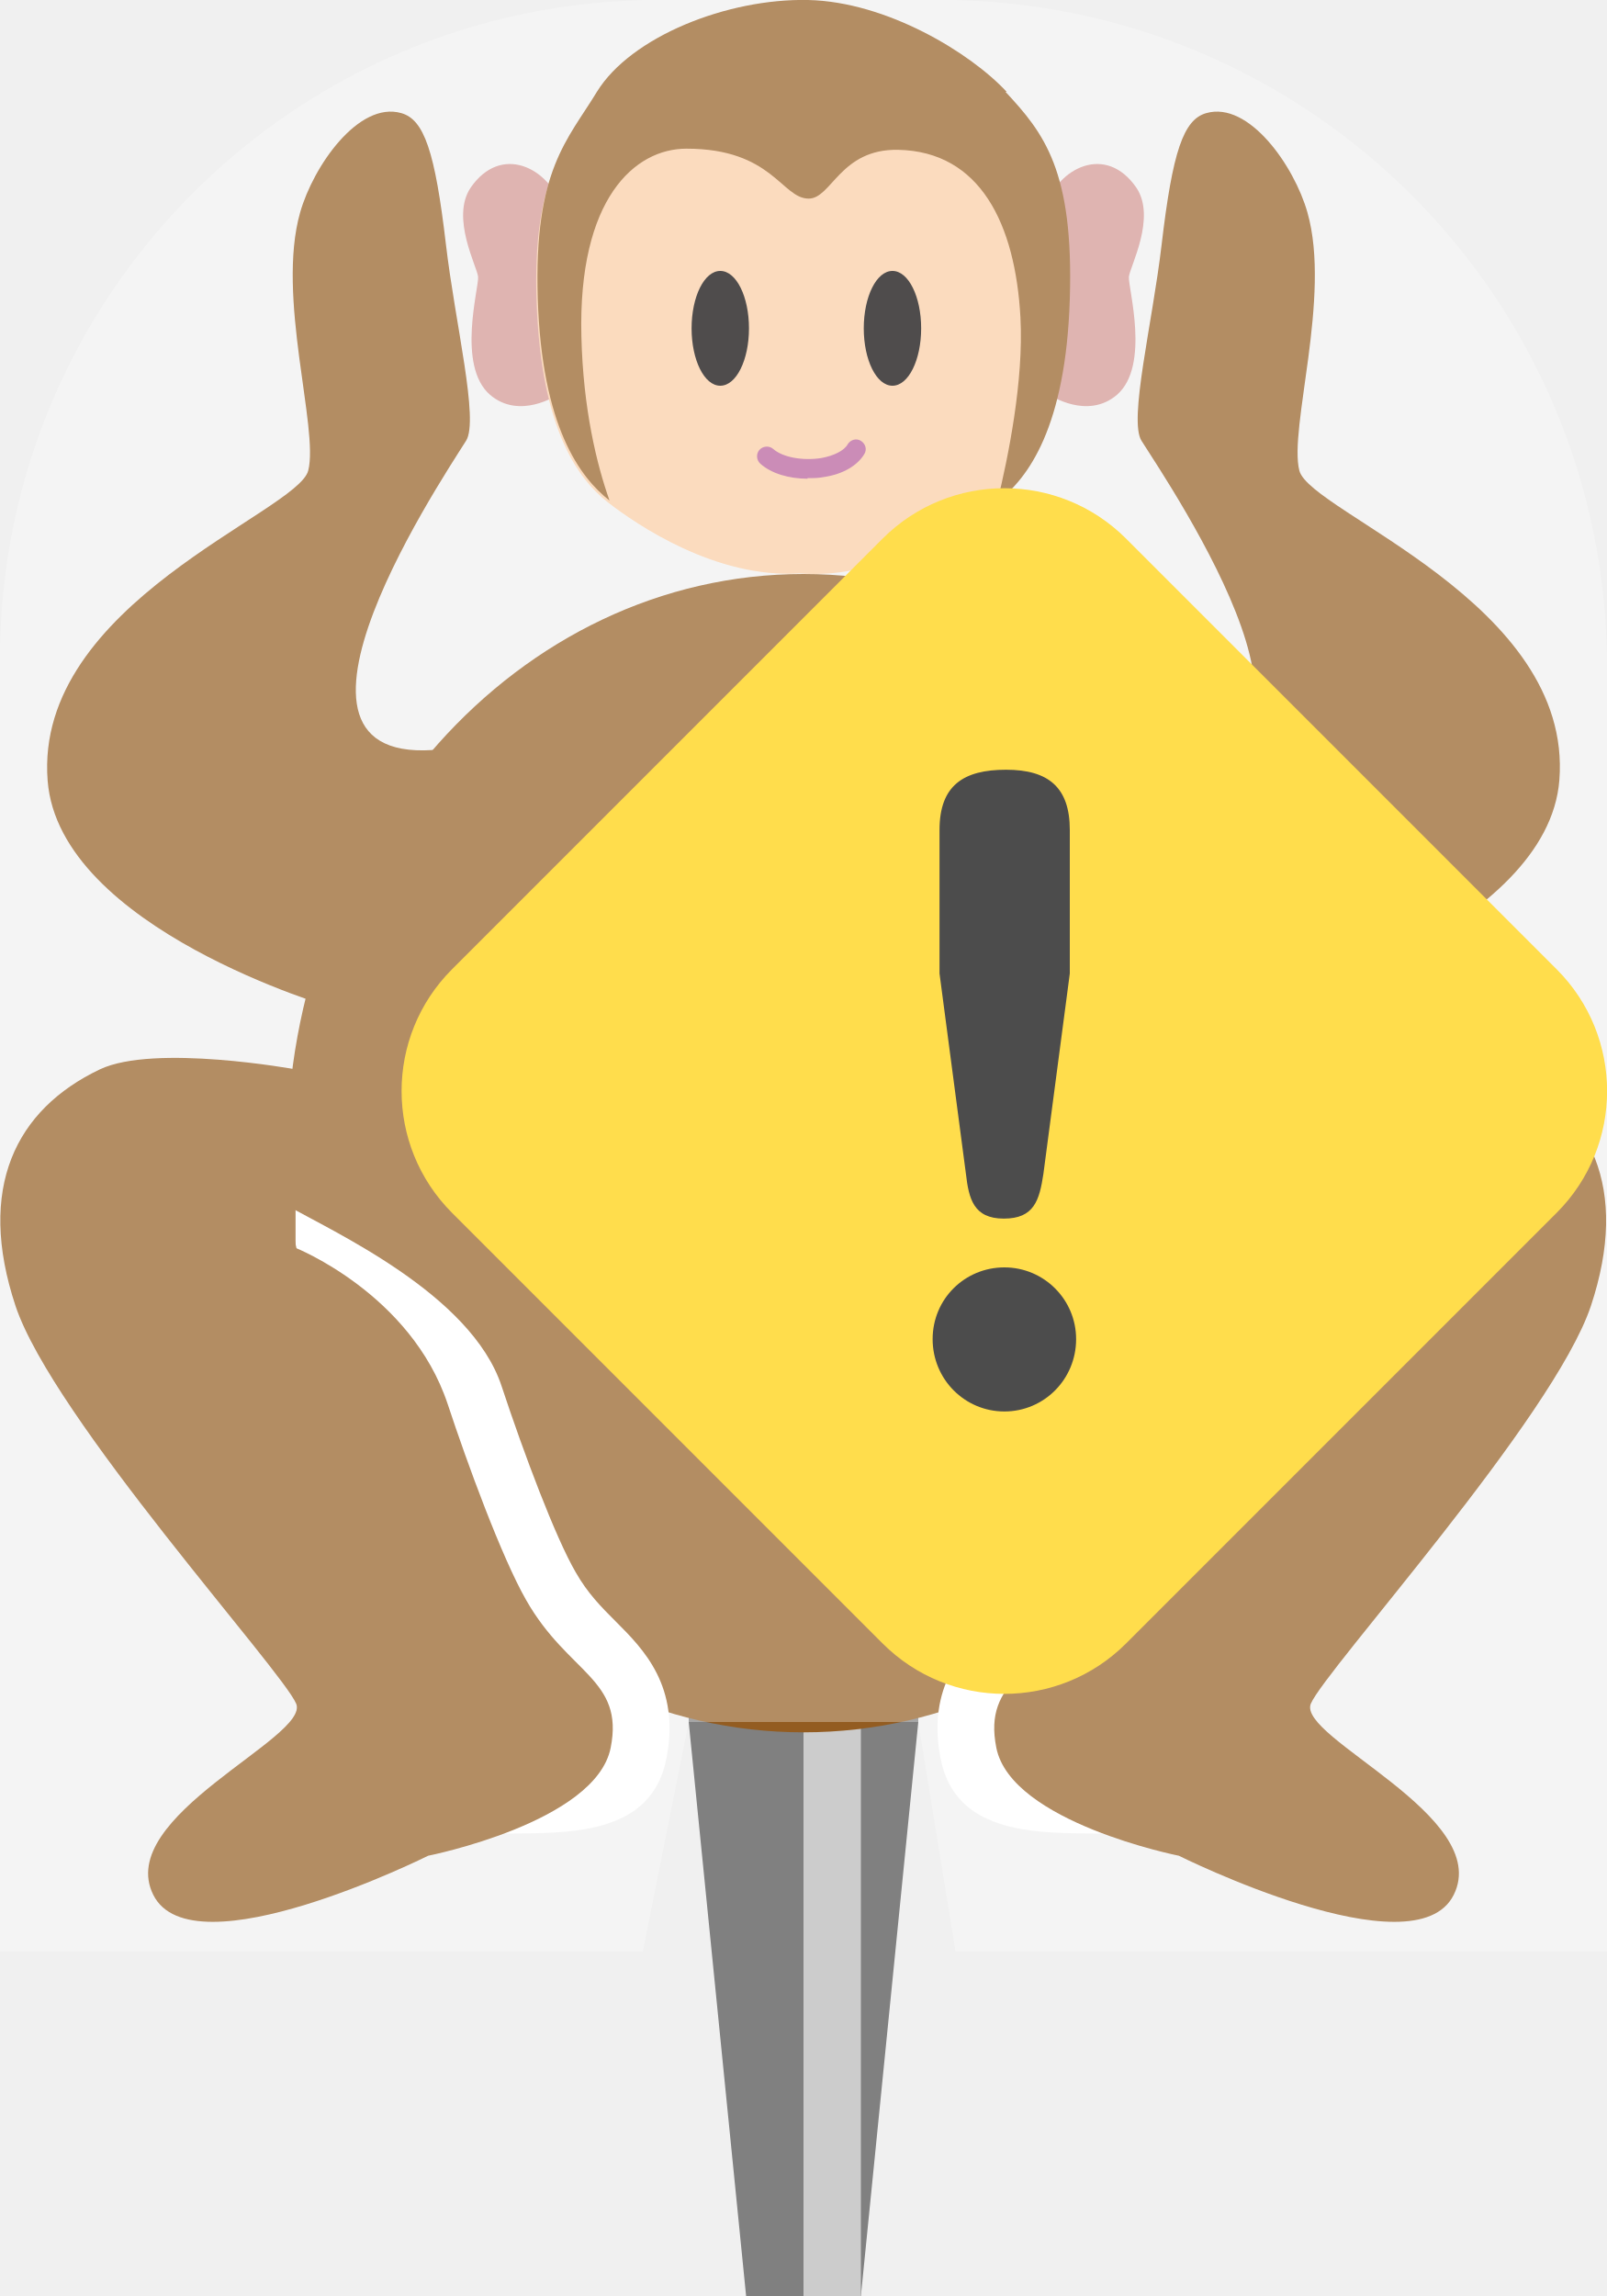
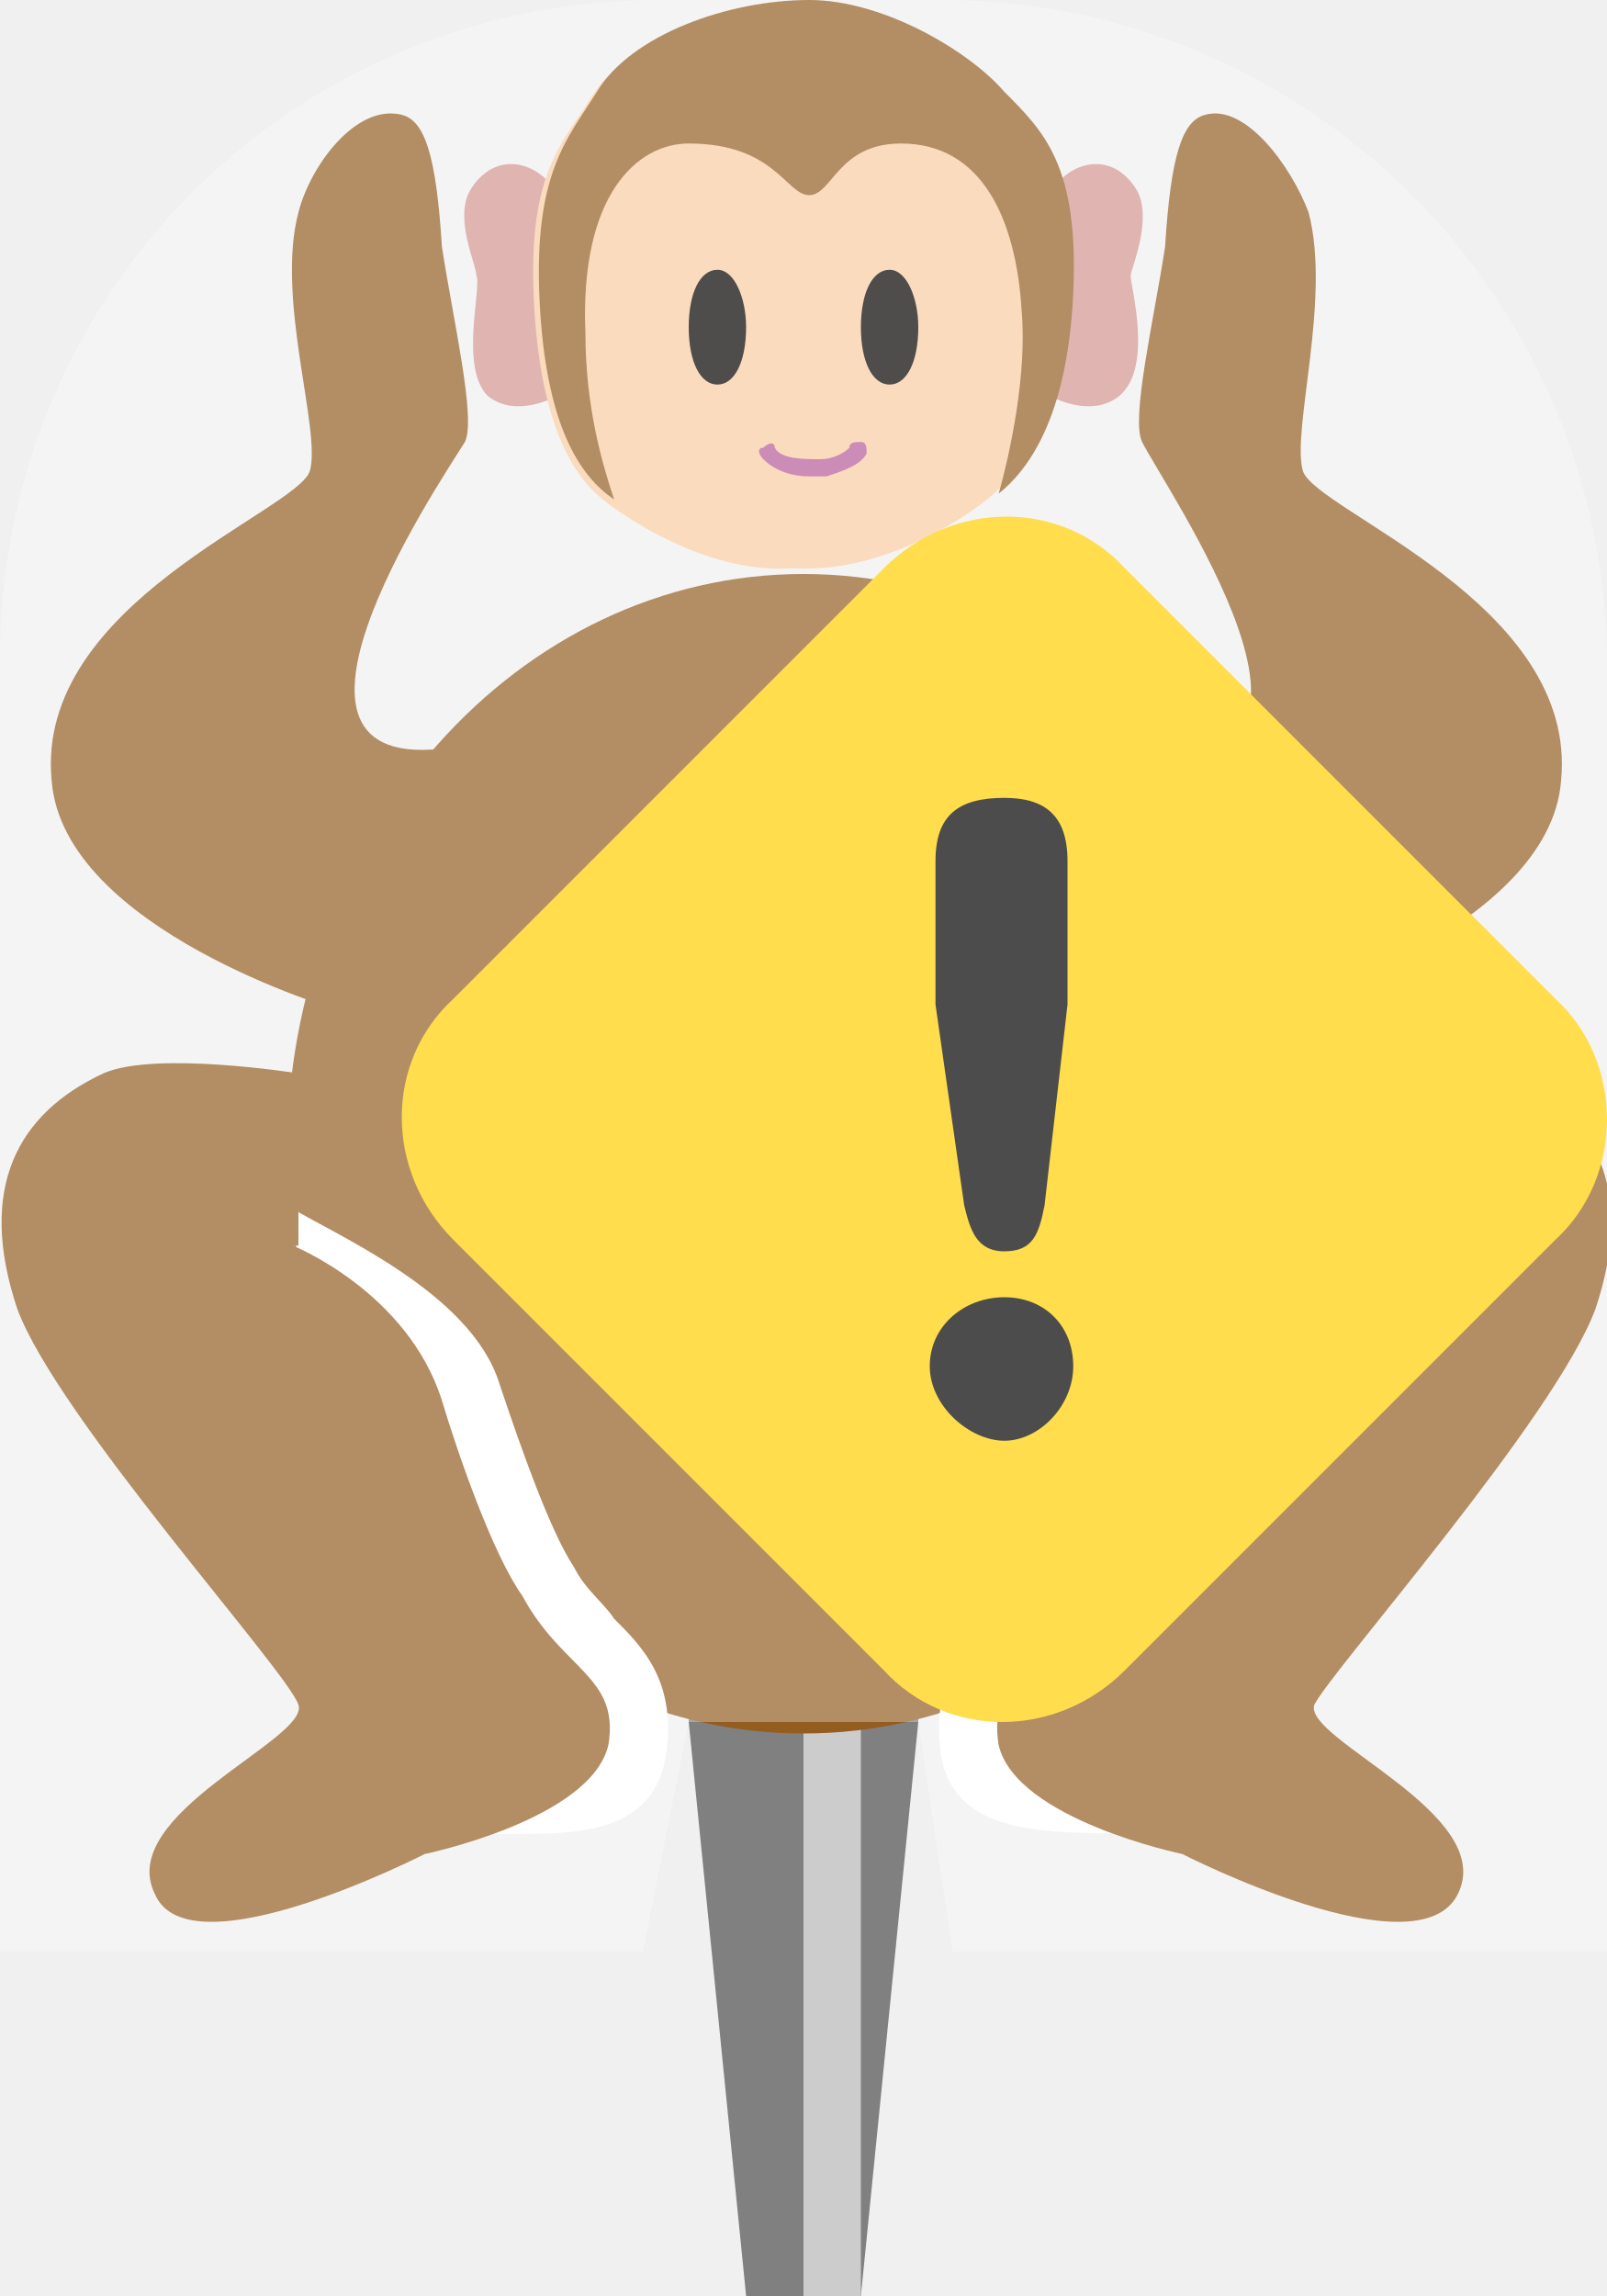
- <svg xmlns="http://www.w3.org/2000/svg" viewBox="0 0 28 40">
-   <defs>
-     <style>
-       .cls-1, .cls-2 {
-         fill: #fff;
-       }
- 
-       .cls-3 {
-         fill: #935c21;
-       }
- 
-       .cls-4 {
-         fill: #b55b99;
-       }
- 
-       .cls-2 {
-         opacity: .3;
-       }
- 
-       .cls-5 {
-         fill: #040000;
-       }
- 
-       .cls-6 {
-         fill: gray;
-       }
- 
-       .cls-7 {
-         fill: #f9cca2;
-       }
- 
-       .cls-8 {
-         fill: #ffce00;
-       }
- 
-       .cls-9 {
-         fill: #ccc;
-       }
- 
-       .cls-10 {
-         fill: #d19490;
-       }
-     </style>
-   </defs>
-   <g id="_ピン" data-name="ピン">
-     <g id="_ピン-2" data-name="ピン">
-       <rect class="cls-6" x="12" y="20" width="4" height="10" />
-       <polygon class="cls-6" points="15 40 13 40 12 30 16 30 15 40" />
-       <rect class="cls-9" x="14" y="20" width="1" height="20" />
+ <svg xmlns="http://www.w3.org/2000/svg" version="1.1" x="0px" y="0px" viewBox="0 0 28 40" style="enable-background:new 0 0 28 40;" xml:space="preserve">
+   <style type="text/css">
+ 	.st0{display:none;}
+ 	.st1{fill:#808080;}
+ 	.st2{fill:#CCCCCC;}
+ 	.st3{fill:#D19490;}
+ 	.st4{fill:#F9CCA2;}
+ 	.st5{fill:#935C21;}
+ 	.st6{fill:#B55B99;}
+ 	.st7{fill:#040000;}
+ 	.st8{fill:#FFFFFF;}
+ 	.st9{fill:#1B1464;}
+ 	.st10{fill:#2E3192;}
+ 	.st11{fill:#FFCE00;}
+ 	.st12{opacity:0.3;fill:#FFFFFF;}
+ 	.st13{fill:#A6A6A6;}
+ 	.st14{fill:#D5D5D5;}
+ 	.st15{fill:#666666;}
+ 	.st16{fill:#7D7D7D;}
+ 	.st17{fill:#010101;}
+ 	.st18{fill:#FF0000;}
+ 	.st19{fill:#F2F2F2;}
+ </style>
+   <g id="ガイド_00000162338702563158607440000009963323815856875396_" class="st0">
+ </g>
+   <g id="ピン">
+     <g id="ピン_00000178200821674323619740000011794091811933454987_">
+       <rect x="12" y="20" class="st1" width="4" height="10" />
+       <polygon class="st1" points="15,40 13,40 12,30 16,30   " />
+       <rect x="14" y="20" class="st2" width="1" height="20" />
    </g>
  </g>
-   <g id="_ノーマル" data-name="ノーマル">
-     <g id="_耳" data-name="耳">
-       <path id="_右耳" data-name="右耳" class="cls-10" d="M9.79,3.61c-.23-.69-1.06-1.11-1.59-.34-.35,.52,.11,1.37,.13,1.55s-.38,1.55,.21,2.06c.52,.44,1.17,0,1.17,0,0,0,.27-1.51,.25-2.16s-.18-1.1-.18-1.1Z" />
-       <path id="_左耳" data-name="左耳" class="cls-10" d="M18.21,3.61c.23-.69,1.06-1.11,1.59-.34,.35,.52-.11,1.37-.13,1.55s.38,1.55-.21,2.06c-.52,.44-1.17,0-1.17,0,0,0-.27-1.51-.25-2.16s.18-1.1,.18-1.1Z" />
+   <g id="ノーマル">
+     <g id="耳">
+       <path id="右耳" class="st3" d="M9.8,3.6C9.6,2.9,8.7,2.5,8.2,3.3C7.9,3.8,8.3,4.6,8.3,4.8C8.4,5,8,6.4,8.5,6.9    c0.5,0.4,1.2,0,1.2,0S10,5.4,10,4.7S9.8,3.6,9.8,3.6z" />
+       <path id="左耳" class="st3" d="M18.2,3.6c0.2-0.7,1.1-1.1,1.6-0.3c0.3,0.5-0.1,1.4-0.1,1.5c0,0.2,0.4,1.6-0.2,2.1    c-0.5,0.4-1.2,0-1.2,0S18,5.4,18,4.7S18.2,3.6,18.2,3.6z" />
    </g>
    <g>
-       <path id="_顔" data-name="顔" class="cls-7" d="M17.45,1.73c-.63-.68-2.08-1.55-3.43-1.57h0c-1.39-.03-3.07,.63-3.65,1.57-.51,.82-1.1,1.34-1.02,3.55s.73,3.07,1.24,3.47c.5,.39,1.88,1.33,3.34,1.24,1.47,.12,2.88-.84,3.39-1.24s1.17-1.26,1.24-3.47-.45-2.84-1.11-3.55Z" />
-       <path id="_頭" data-name="頭" class="cls-3" d="M17.54,1.6C16.91,.92,15.45,.03,14.08,0h0c-1.41-.03-3.09,.64-3.68,1.6-.51,.84-1.1,1.36-1.03,3.6,.07,2.24,.74,3.12,1.25,3.52,0,0,0,0,0,0-.22-.62-.46-1.59-.49-2.86-.06-2.4,.93-3.27,1.83-3.27,1.5,0,1.66,.87,2.13,.87,.4,0,.55-.87,1.56-.85,1.43,.03,2.04,1.29,2.13,2.92,.06,1.11-.22,2.46-.4,3.2,0,0,0,0,.01,0,.52-.4,1.18-1.28,1.25-3.52s-.45-2.89-1.12-3.61Z" />
-       <path id="_口" data-name="口" class="cls-4" d="M14.07,8.34c-.32,0-.63-.09-.82-.26-.07-.06-.08-.17-.02-.24,.06-.07,.17-.08,.24-.02,.17,.15,.52,.21,.84,.16,.22-.04,.4-.13,.46-.24,.05-.08,.15-.11,.23-.06,.08,.05,.11,.15,.06,.23-.12,.2-.37,.35-.7,.4-.1,.02-.19,.02-.29,.02Z" />
-       <path id="_目" data-name="目" class="cls-5" d="M13.05,5.72c0,.55-.22,1-.5,1s-.5-.45-.5-1,.22-1,.5-1,.5,.45,.5,1Z" />
-       <path id="_目-2" data-name="目" class="cls-5" d="M16.05,5.72c0,.55-.22,1-.5,1s-.5-.45-.5-1,.22-1,.5-1,.5,.45,.5,1Z" />
+       <path id="顔" class="st4" d="M17.4,1.7c-0.6-0.7-2.1-1.6-3.4-1.6l0,0c-1.4,0-3.1,0.6-3.7,1.6c-0.5,0.8-1.1,1.3-1,3.5    s0.7,3.1,1.2,3.5c0.5,0.4,1.9,1.3,3.3,1.2c1.5,0.1,2.9-0.8,3.4-1.2c0.5-0.4,1.2-1.3,1.2-3.5C18.6,3.1,18.1,2.4,17.4,1.7z" />
+       <path id="頭" class="st5" d="M17.5,1.6C16.9,0.9,15.4,0,14.1,0l0,0c-1.4,0-3.1,0.6-3.7,1.6C9.9,2.4,9.3,3,9.4,5.2    c0.1,2.2,0.7,3.1,1.3,3.5c0,0,0,0,0,0c-0.2-0.6-0.5-1.6-0.5-2.9c-0.1-2.4,0.9-3.3,1.8-3.3c1.5,0,1.7,0.9,2.1,0.9    c0.4,0,0.5-0.9,1.6-0.9c1.4,0,2,1.3,2.1,2.9c0.1,1.1-0.2,2.5-0.4,3.2c0,0,0,0,0,0c0.5-0.4,1.2-1.3,1.3-3.5S18.2,2.3,17.5,1.6z" />
+       <path id="口" class="st6" d="M14.1,8.3c-0.3,0-0.6-0.1-0.8-0.3c-0.1-0.1-0.1-0.2,0-0.2c0.1-0.1,0.2-0.1,0.2,0C13.6,8,14,8,14.3,8    c0.2,0,0.4-0.1,0.5-0.2c0-0.1,0.1-0.1,0.2-0.1c0.1,0,0.1,0.1,0.1,0.2c-0.1,0.2-0.4,0.3-0.7,0.4C14.3,8.3,14.2,8.3,14.1,8.3z" />
+       <path id="目_00000005986313732981105460000017607434955032015025_" class="st7" d="M13,5.7c0,0.6-0.2,1-0.5,1    c-0.3,0-0.5-0.4-0.5-1c0-0.6,0.2-1,0.5-1C12.8,4.7,13,5.2,13,5.7z" />
+       <path id="目" class="st7" d="M16,5.7c0,0.6-0.2,1-0.5,1c-0.3,0-0.5-0.4-0.5-1c0-0.6,0.2-1,0.5-1C15.8,4.7,16,5.2,16,5.7z" />
    </g>
-     <path id="_手" data-name="手" class="cls-3" d="M20.04,13c3.93,.75,.35-4.53-.15-5.32-.23-.36,.19-2.05,.35-3.42,.19-1.62,.38-2.18,.78-2.29,.74-.21,1.53,.92,1.76,1.73,.42,1.47-.33,3.77-.14,4.5s4.77,2.3,4.53,5.39c-.2,2.58-4.98,3.96-4.98,3.96" />
-     <path id="_手-2" data-name="手" class="cls-3" d="M8.04,13c-3.93,.75-.42-4.53,.08-5.32,.23-.36-.19-2.05-.35-3.42-.19-1.62-.38-2.18-.78-2.29-.74-.21-1.53,.92-1.76,1.73-.42,1.47,.33,3.77,.14,4.5S.59,10.51,.83,13.6c.2,2.58,4.98,3.96,4.98,3.96" />
-     <ellipse id="_胴" data-name="胴" class="cls-3" cx="14" cy="20.09" rx="9" ry="10.09" />
-     <g id="_足" data-name="足">
-       <path class="cls-1" d="M7,30l-2-9c.78,.45,3.21,1.54,3.74,3.15,.39,1.18,.94,2.64,1.29,3.24,.21,.37,.45,.61,.7,.86,.48,.48,1.13,1.13,.88,2.39-.34,1.73-2.65,1.15-3.62,1.36l-1-2Z" />
-       <path id="_足-2" data-name="足" class="cls-3" d="M5.15,21.74s2.01,.8,2.65,2.72c.34,1.03,.94,2.67,1.37,3.42,.73,1.28,1.71,1.37,1.47,2.57-.26,1.3-3.18,1.88-3.18,1.88,0,0-4.11,2.05-4.79,.68s2.74-2.74,2.49-3.33S.92,24.7,.27,22.75c-.68-2.05,0-3.42,1.47-4.12,.95-.45,3.41,0,3.41,0v3.11Z" />
+     <path id="手" class="st5" d="M20,13c3.9,0.7,0.3-4.5-0.1-5.3c-0.2-0.4,0.2-2.1,0.4-3.4C20.4,2.7,20.6,2.1,21,2   c0.7-0.2,1.5,0.9,1.8,1.7c0.4,1.5-0.3,3.8-0.1,4.5s4.8,2.3,4.5,5.4c-0.2,2.6-5,4-5,4" />
+     <path id="手_00000134227788527594778160000014321836820495829919_" class="st5" d="M8,13c-3.9,0.7-0.4-4.5,0.1-5.3   c0.2-0.4-0.2-2.1-0.4-3.4C7.6,2.7,7.4,2.1,7,2C6.2,1.8,5.4,2.9,5.2,3.7C4.8,5.2,5.6,7.5,5.4,8.2s-4.8,2.3-4.5,5.4c0.2,2.6,5,4,5,4" />
+     <ellipse id="胴" class="st5" cx="14" cy="20.1" rx="9" ry="10.1" />
+     <g id="足">
+       <path class="st8" d="M7,30l-2-9c0.8,0.5,3.2,1.5,3.7,3.1c0.4,1.2,0.9,2.6,1.3,3.2c0.2,0.4,0.5,0.6,0.7,0.9    c0.5,0.5,1.1,1.1,0.9,2.4C11.3,32.4,9,31.8,8,32L7,30z" />
+       <path id="足_00000038400674541700779060000011500547401545110168_" class="st5" d="M5.1,21.7c0,0,2,0.8,2.6,2.7    c0.3,1,0.9,2.7,1.4,3.4c0.7,1.3,1.7,1.4,1.5,2.6c-0.3,1.3-3.2,1.9-3.2,1.9S3.3,34.4,2.7,33c-0.7-1.4,2.7-2.7,2.5-3.3    s-4.2-5-4.9-6.9c-0.7-2.1,0-3.4,1.5-4.1c0.9-0.4,3.4,0,3.4,0V21.7z" />
    </g>
-     <g id="_足-3" data-name="足">
-       <path class="cls-1" d="M21,30l2-9c-.78,.45-3.21,1.54-3.74,3.15-.39,1.18-.94,2.64-1.29,3.24-.21,.37-.45,.61-.7,.86-.48,.48-1.13,1.13-.88,2.39,.34,1.73,2.65,1.15,3.62,1.36l1-2Z" />
-       <path id="_足-4" data-name="足" class="cls-3" d="M22.85,21.74s-2.01,.8-2.65,2.72c-.34,1.03-.94,2.67-1.37,3.42-.73,1.28-1.71,1.37-1.47,2.57,.26,1.3,3.18,1.88,3.18,1.88,0,0,4.11,2.05,4.79,.68s-2.74-2.74-2.49-3.33,4.23-4.98,4.88-6.93c.68-2.05,0-3.42-1.47-4.12-.95-.45-3.41,0-3.41,0v3.11Z" />
+     <g id="足_00000013168699997602161240000008531837617941755808_">
+       <path class="st8" d="M21,30l2-9c-0.8,0.5-3.2,1.5-3.7,3.1c-0.4,1.2-0.9,2.6-1.3,3.2c-0.2,0.4-0.5,0.6-0.7,0.9    c-0.5,0.5-1.1,1.1-0.9,2.4c0.3,1.7,2.7,1.2,3.6,1.4L21,30z" />
+       <path id="足_00000106112240280213563350000009690050584120396943_" class="st5" d="M22.9,21.7c0,0-2,0.8-2.6,2.7    c-0.3,1-0.9,2.7-1.4,3.4c-0.7,1.3-1.7,1.4-1.5,2.6c0.3,1.3,3.2,1.9,3.2,1.9s4.1,2.1,4.8,0.7c0.7-1.4-2.7-2.7-2.5-3.3    c0.3-0.6,4.2-5,4.9-6.9c0.7-2.1,0-3.4-1.5-4.1c-0.9-0.4-3.4,0-3.4,0V21.7z" />
    </g>
  </g>
-   <g id="_要調査" data-name="要調査">
+   <g id="要調査">
    <g>
-       <rect class="cls-8" x="9.19" y="10.7" width="16.61" height="16.61" rx="3" ry="3" transform="translate(-8.31 17.94) rotate(-45)" />
-       <path d="M18.75,23.33c0,.7-.56,1.26-1.25,1.26s-1.25-.56-1.25-1.26,.56-1.25,1.25-1.25,1.25,.56,1.25,1.25Zm-.57-2.88c-.07,.46-.16,.78-.69,.78s-.61-.35-.66-.78l-.46-3.49v-2.5c0-.78,.42-1.05,1.16-1.05s1.11,.31,1.11,1.05v2.5l-.46,3.49Z" />
+       <path class="st11" d="M27.1,21.6l-7.5,7.5c-1.2,1.2-3.1,1.2-4.2,0l-7.5-7.5c-1.2-1.2-1.2-3.1,0-4.2l7.5-7.5c1.2-1.2,3.1-1.2,4.2,0    l7.5,7.5C28.3,18.5,28.3,20.5,27.1,21.6z" />
+       <g>
+         <path d="M18.7,23.8c0,0.7-0.6,1.3-1.2,1.3s-1.3-0.6-1.3-1.3c0-0.7,0.6-1.2,1.3-1.2S18.7,23.1,18.7,23.8z M18.2,21     c-0.1,0.5-0.2,0.8-0.7,0.8c-0.5,0-0.6-0.4-0.7-0.8l-0.5-3.5V15c0-0.8,0.4-1.1,1.2-1.1c0.7,0,1.1,0.3,1.1,1.1v2.5L18.2,21z" />
+       </g>
    </g>
-     <path id="_白ベール" data-name="白ベール" class="cls-2" d="M28,34h-11.35l-.65-4h-4l-.8,4H0V11.48C0,5.14,5.14,0,11.48,0h4.9C22.8,0,28,5.2,28,11.62v22.38Z" />
+     <path id="白ベール" class="st12" d="M28,34H16.6L16,30h-4l-0.8,4H0V11.5C0,5.1,5.1,0,11.5,0h4.9C22.8,0,28,5.2,28,11.6V34z" />
  </g>
</svg>
